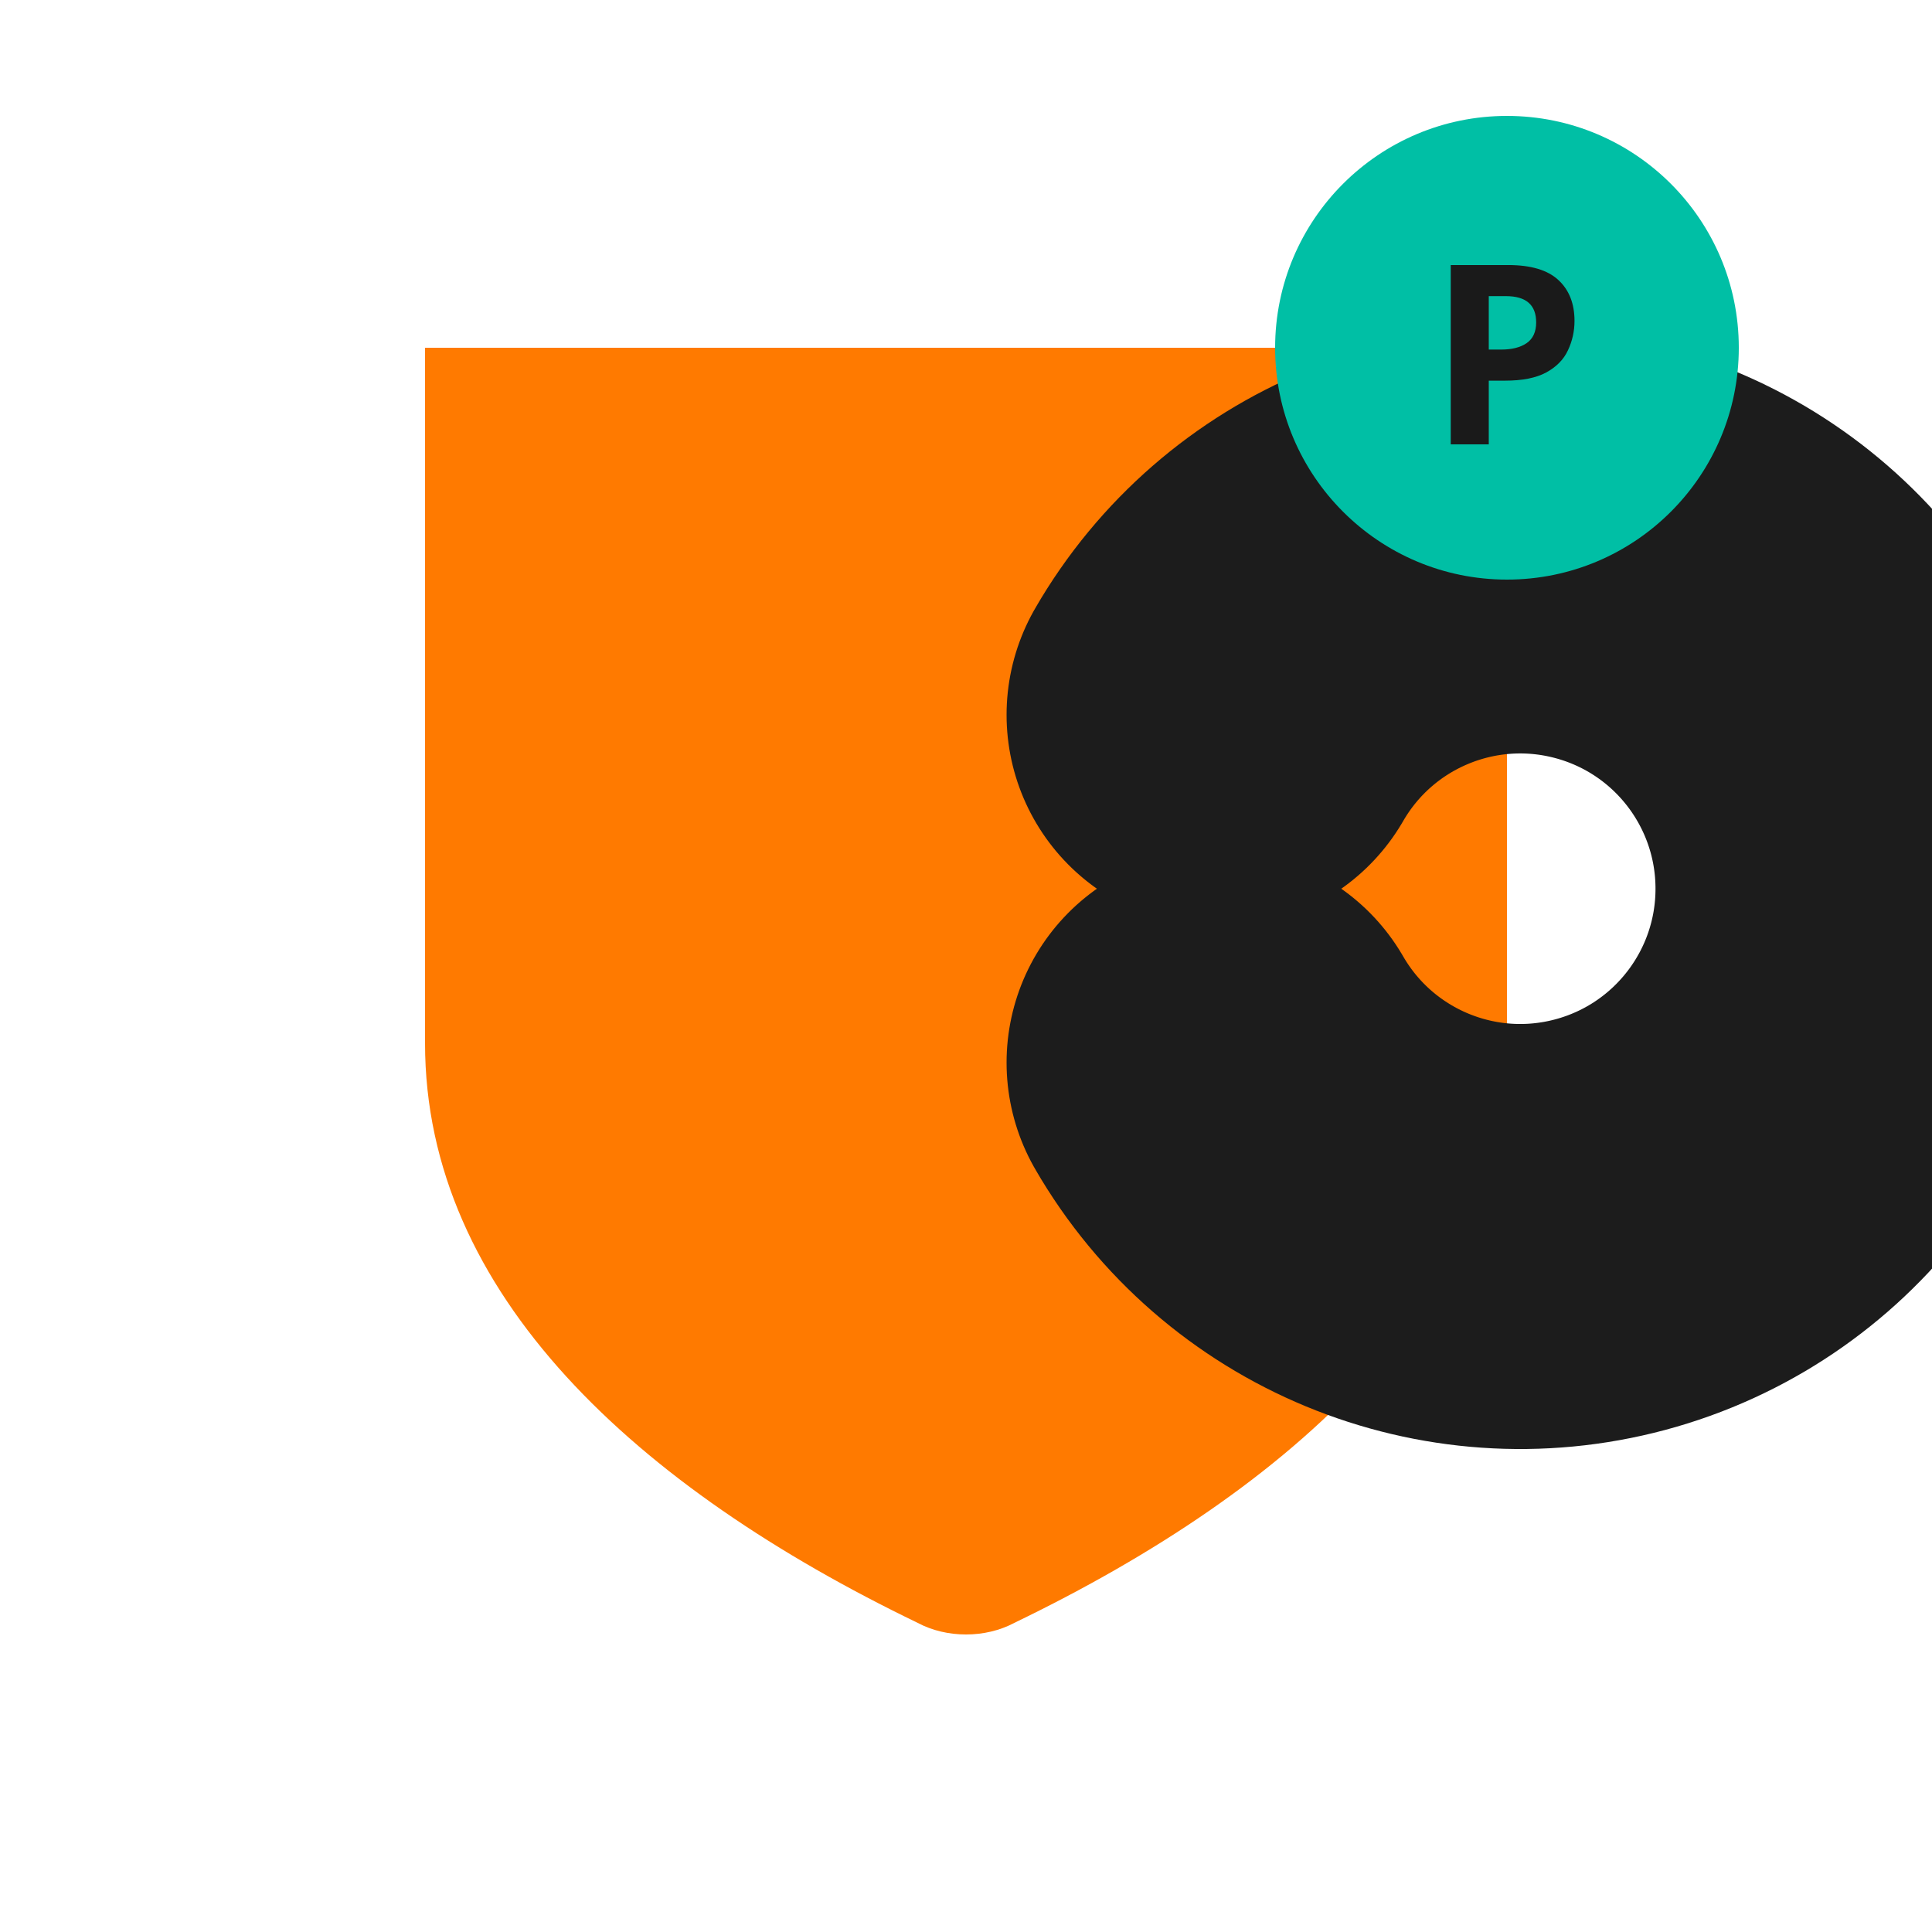
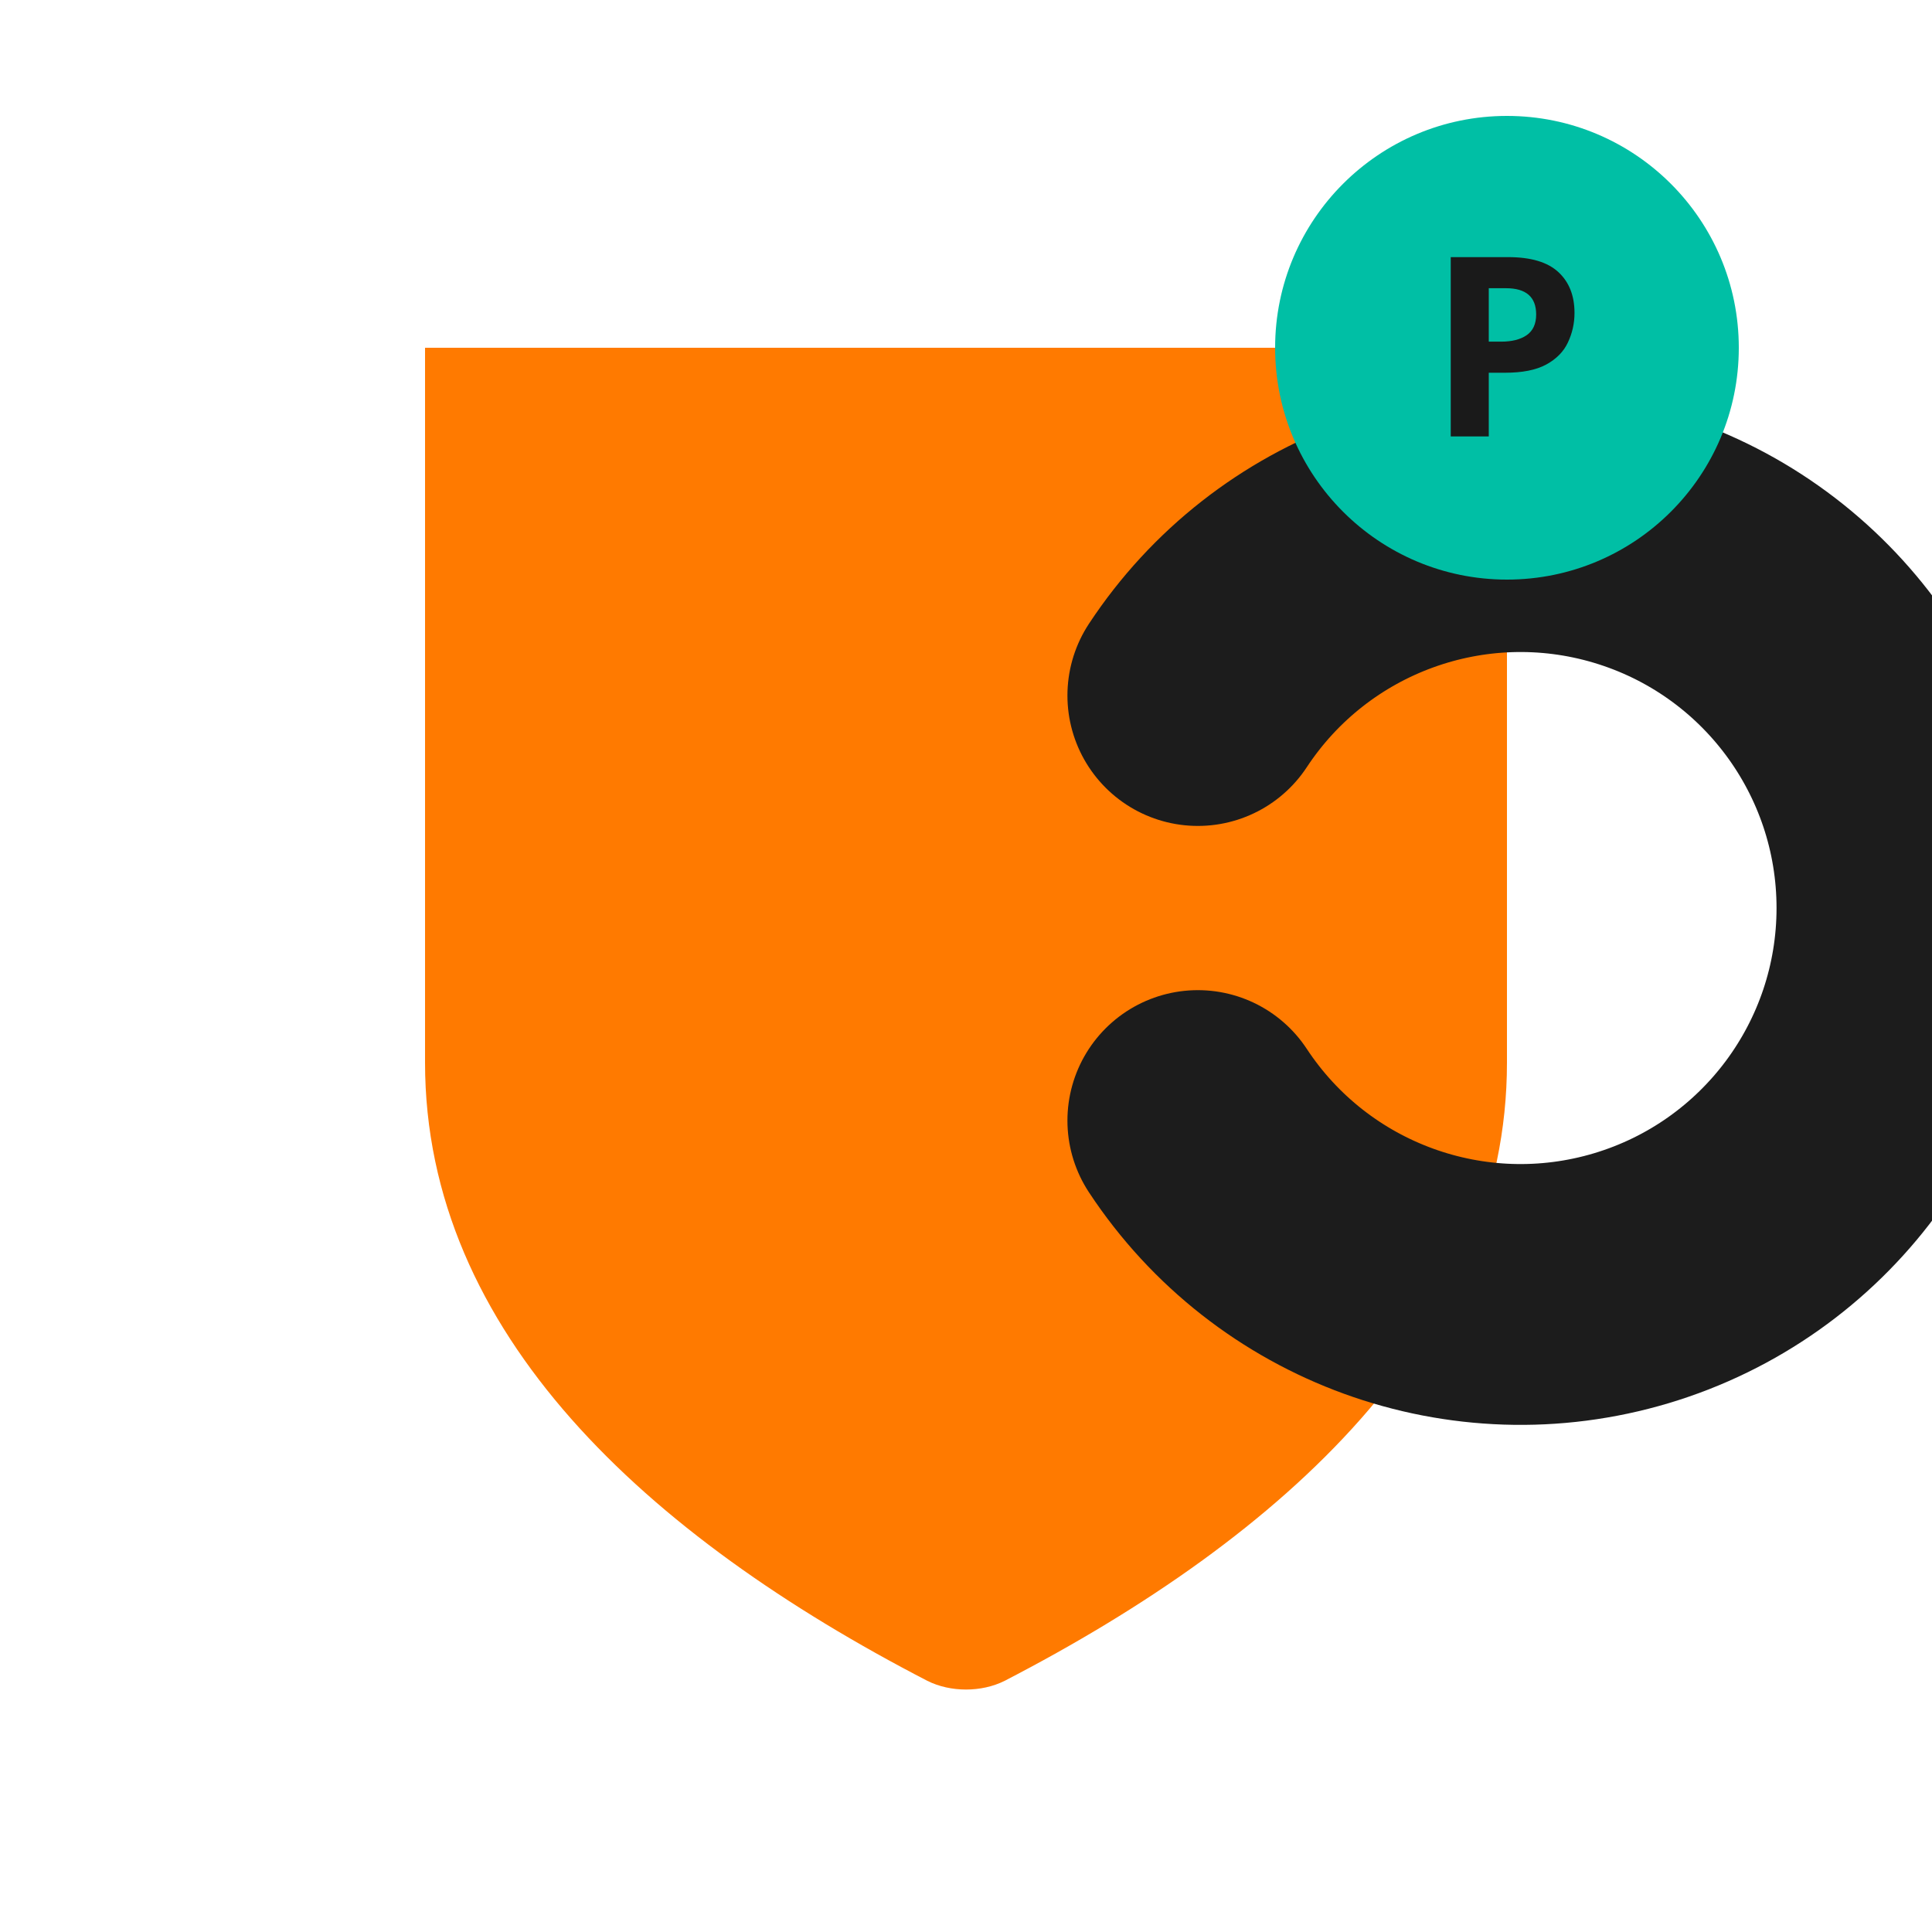
<svg xmlns="http://www.w3.org/2000/svg" width="64" height="64" viewBox="0 0 100 100">
-   <path d="M22 18 H78 V54 C78 67 67 77 52.5 84 C51 84.8 49 84.8 47.5 84 C33 77 22 67 22 54 Z" fill="#FF7A00" />
-   <path d="M63.1 37 A18 18 0 1 1 63.1 55" fill="none" stroke="#1C1C1C" stroke-width="22" stroke-linecap="round" />
+   <path d="M22 18 H78 V55 C78 69 66.5 79.5 52 87 C50.8 87.6 49.2 87.6 48 87 C33.5 79.5 22 69 22 55 Z" fill="#FF7A00" />
+   <path d="M62 36 A20 20 0 1 1 62 58" fill="none" stroke="#1C1C1C" stroke-width="13.5" stroke-linecap="round" />
  <circle cx="78" cy="18" r="12" fill="#00BFA5" />
-   <text x="78" y="23" text-anchor="middle" font-size="13" font-weight="800" font-family="Poppins, Nunito, sans-serif" fill="#1A1A1A">P</text>
+   <text x="78" y="18" text-anchor="middle" dominant-baseline="middle" font-size="13" font-weight="800" font-family="Poppins, Nunito, sans-serif" fill="#1A1A1A">P</text>
</svg>
